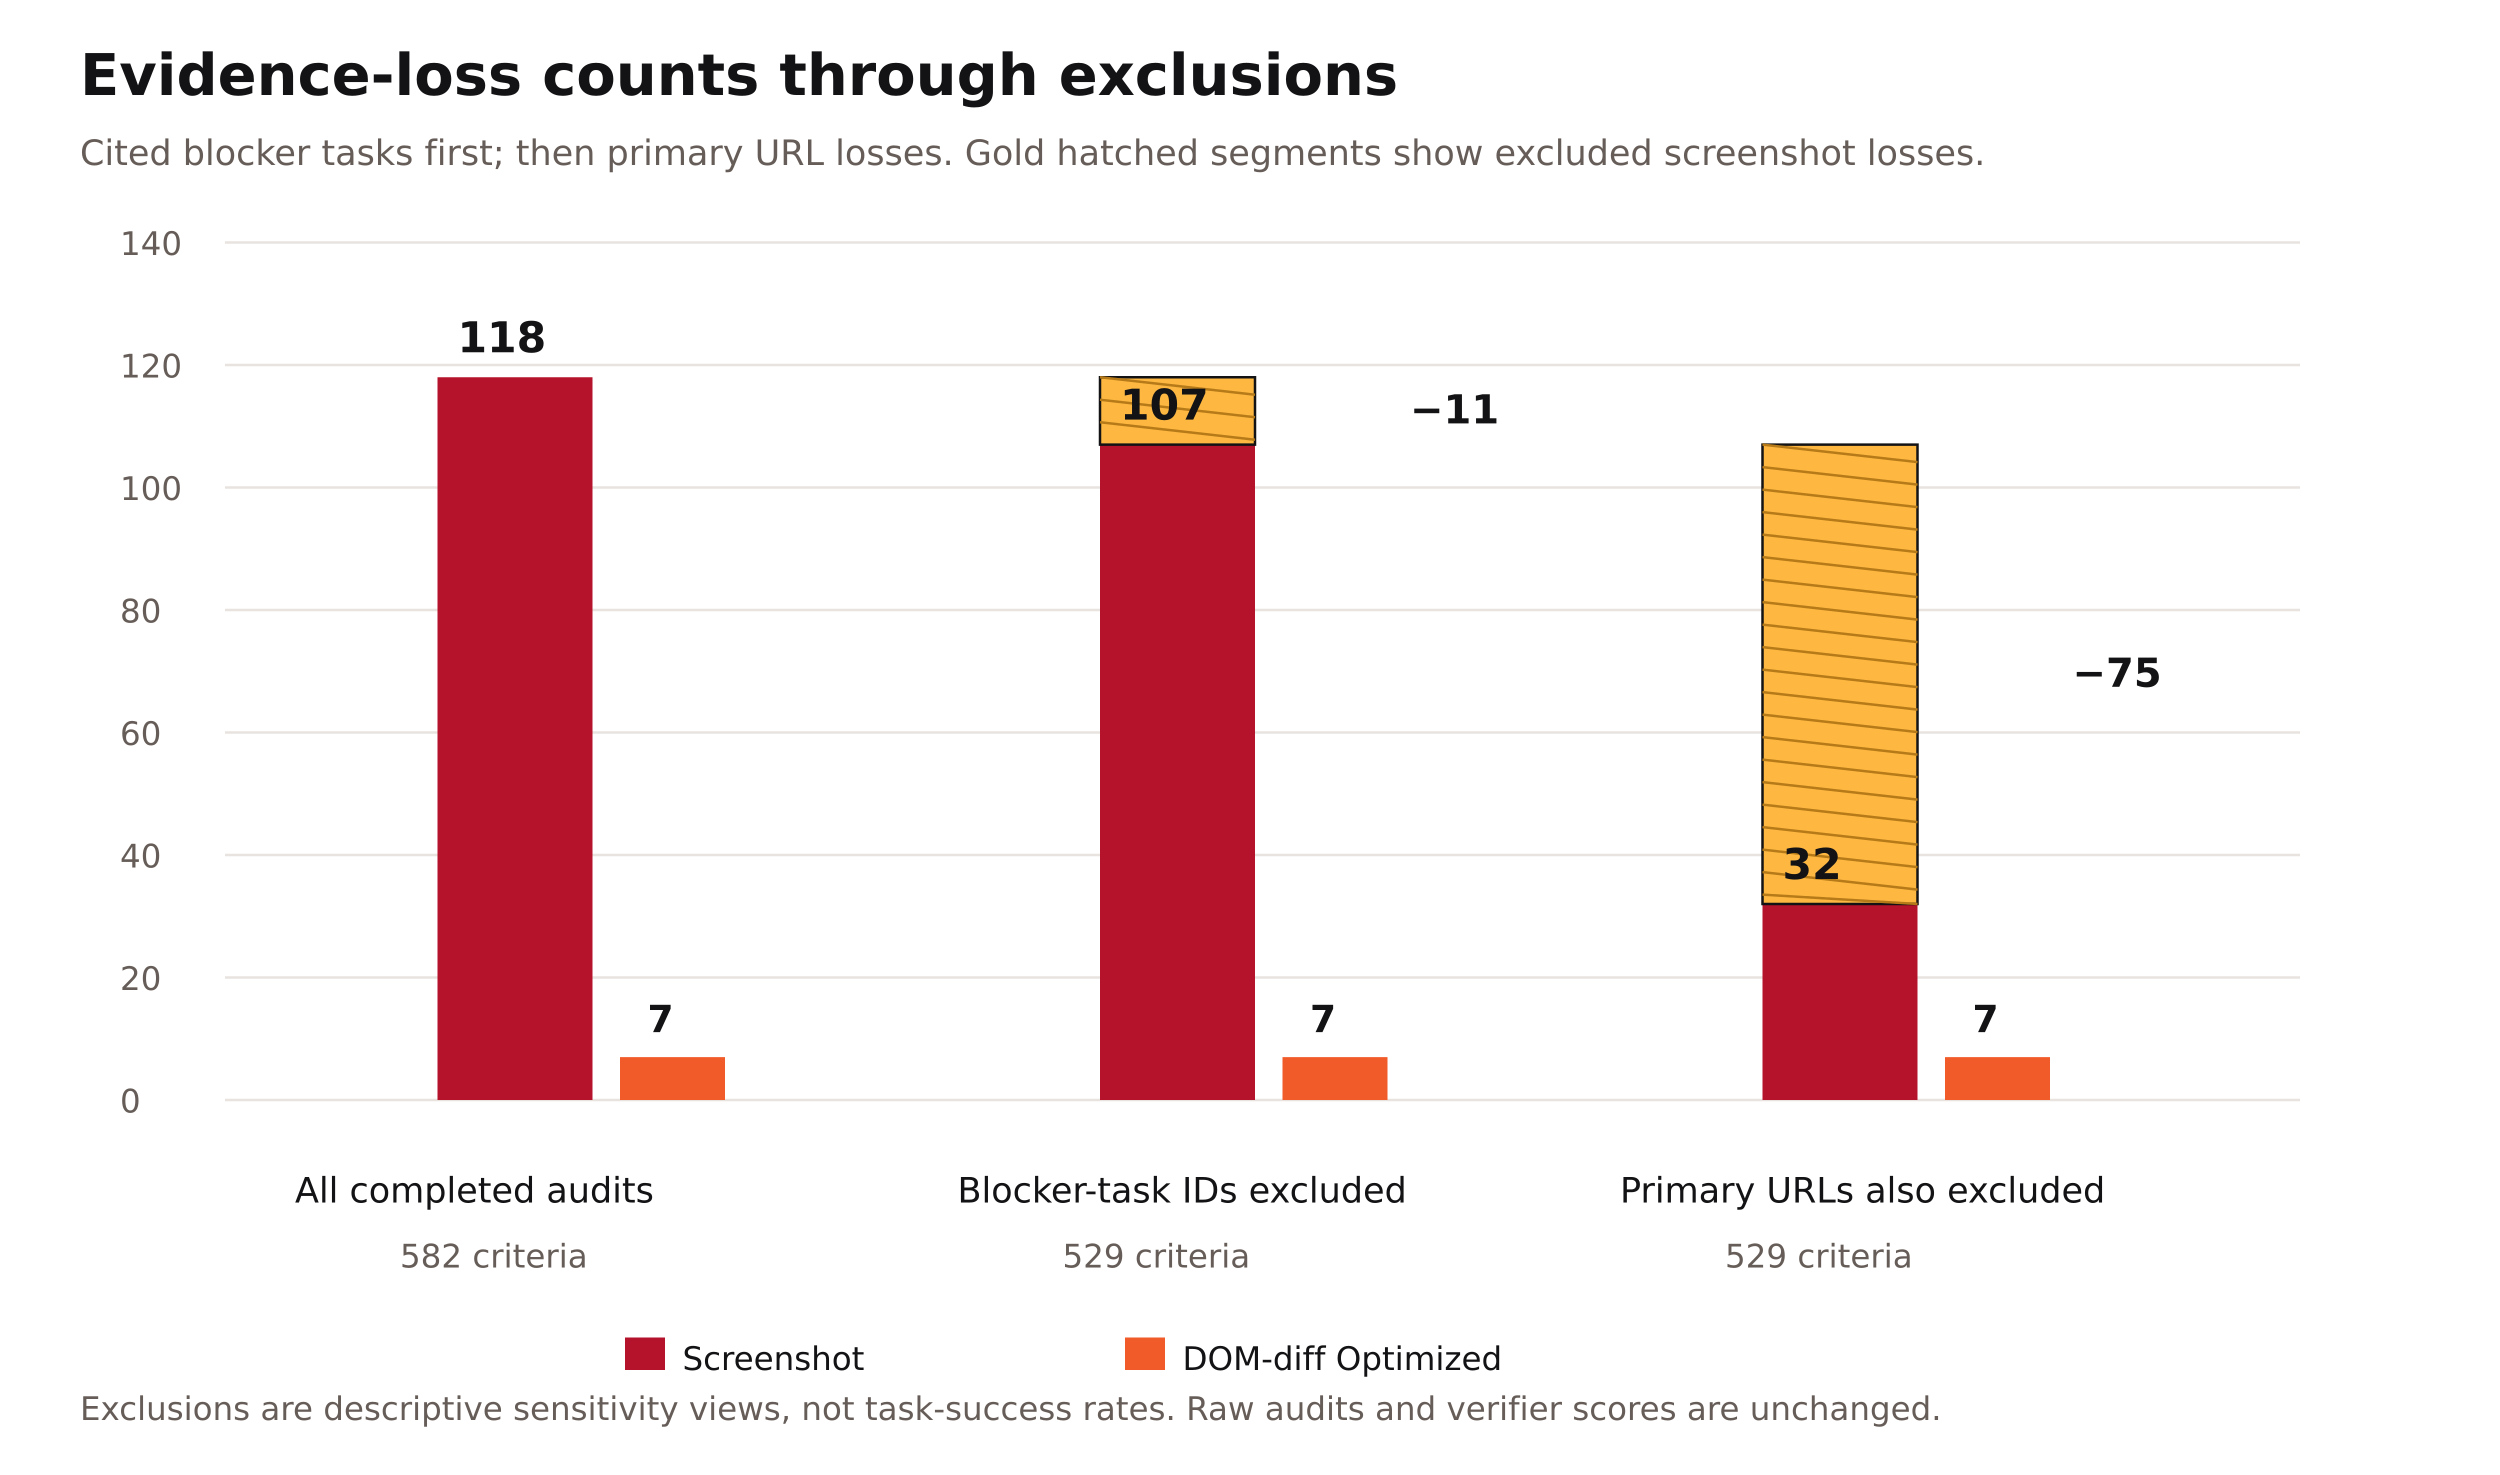
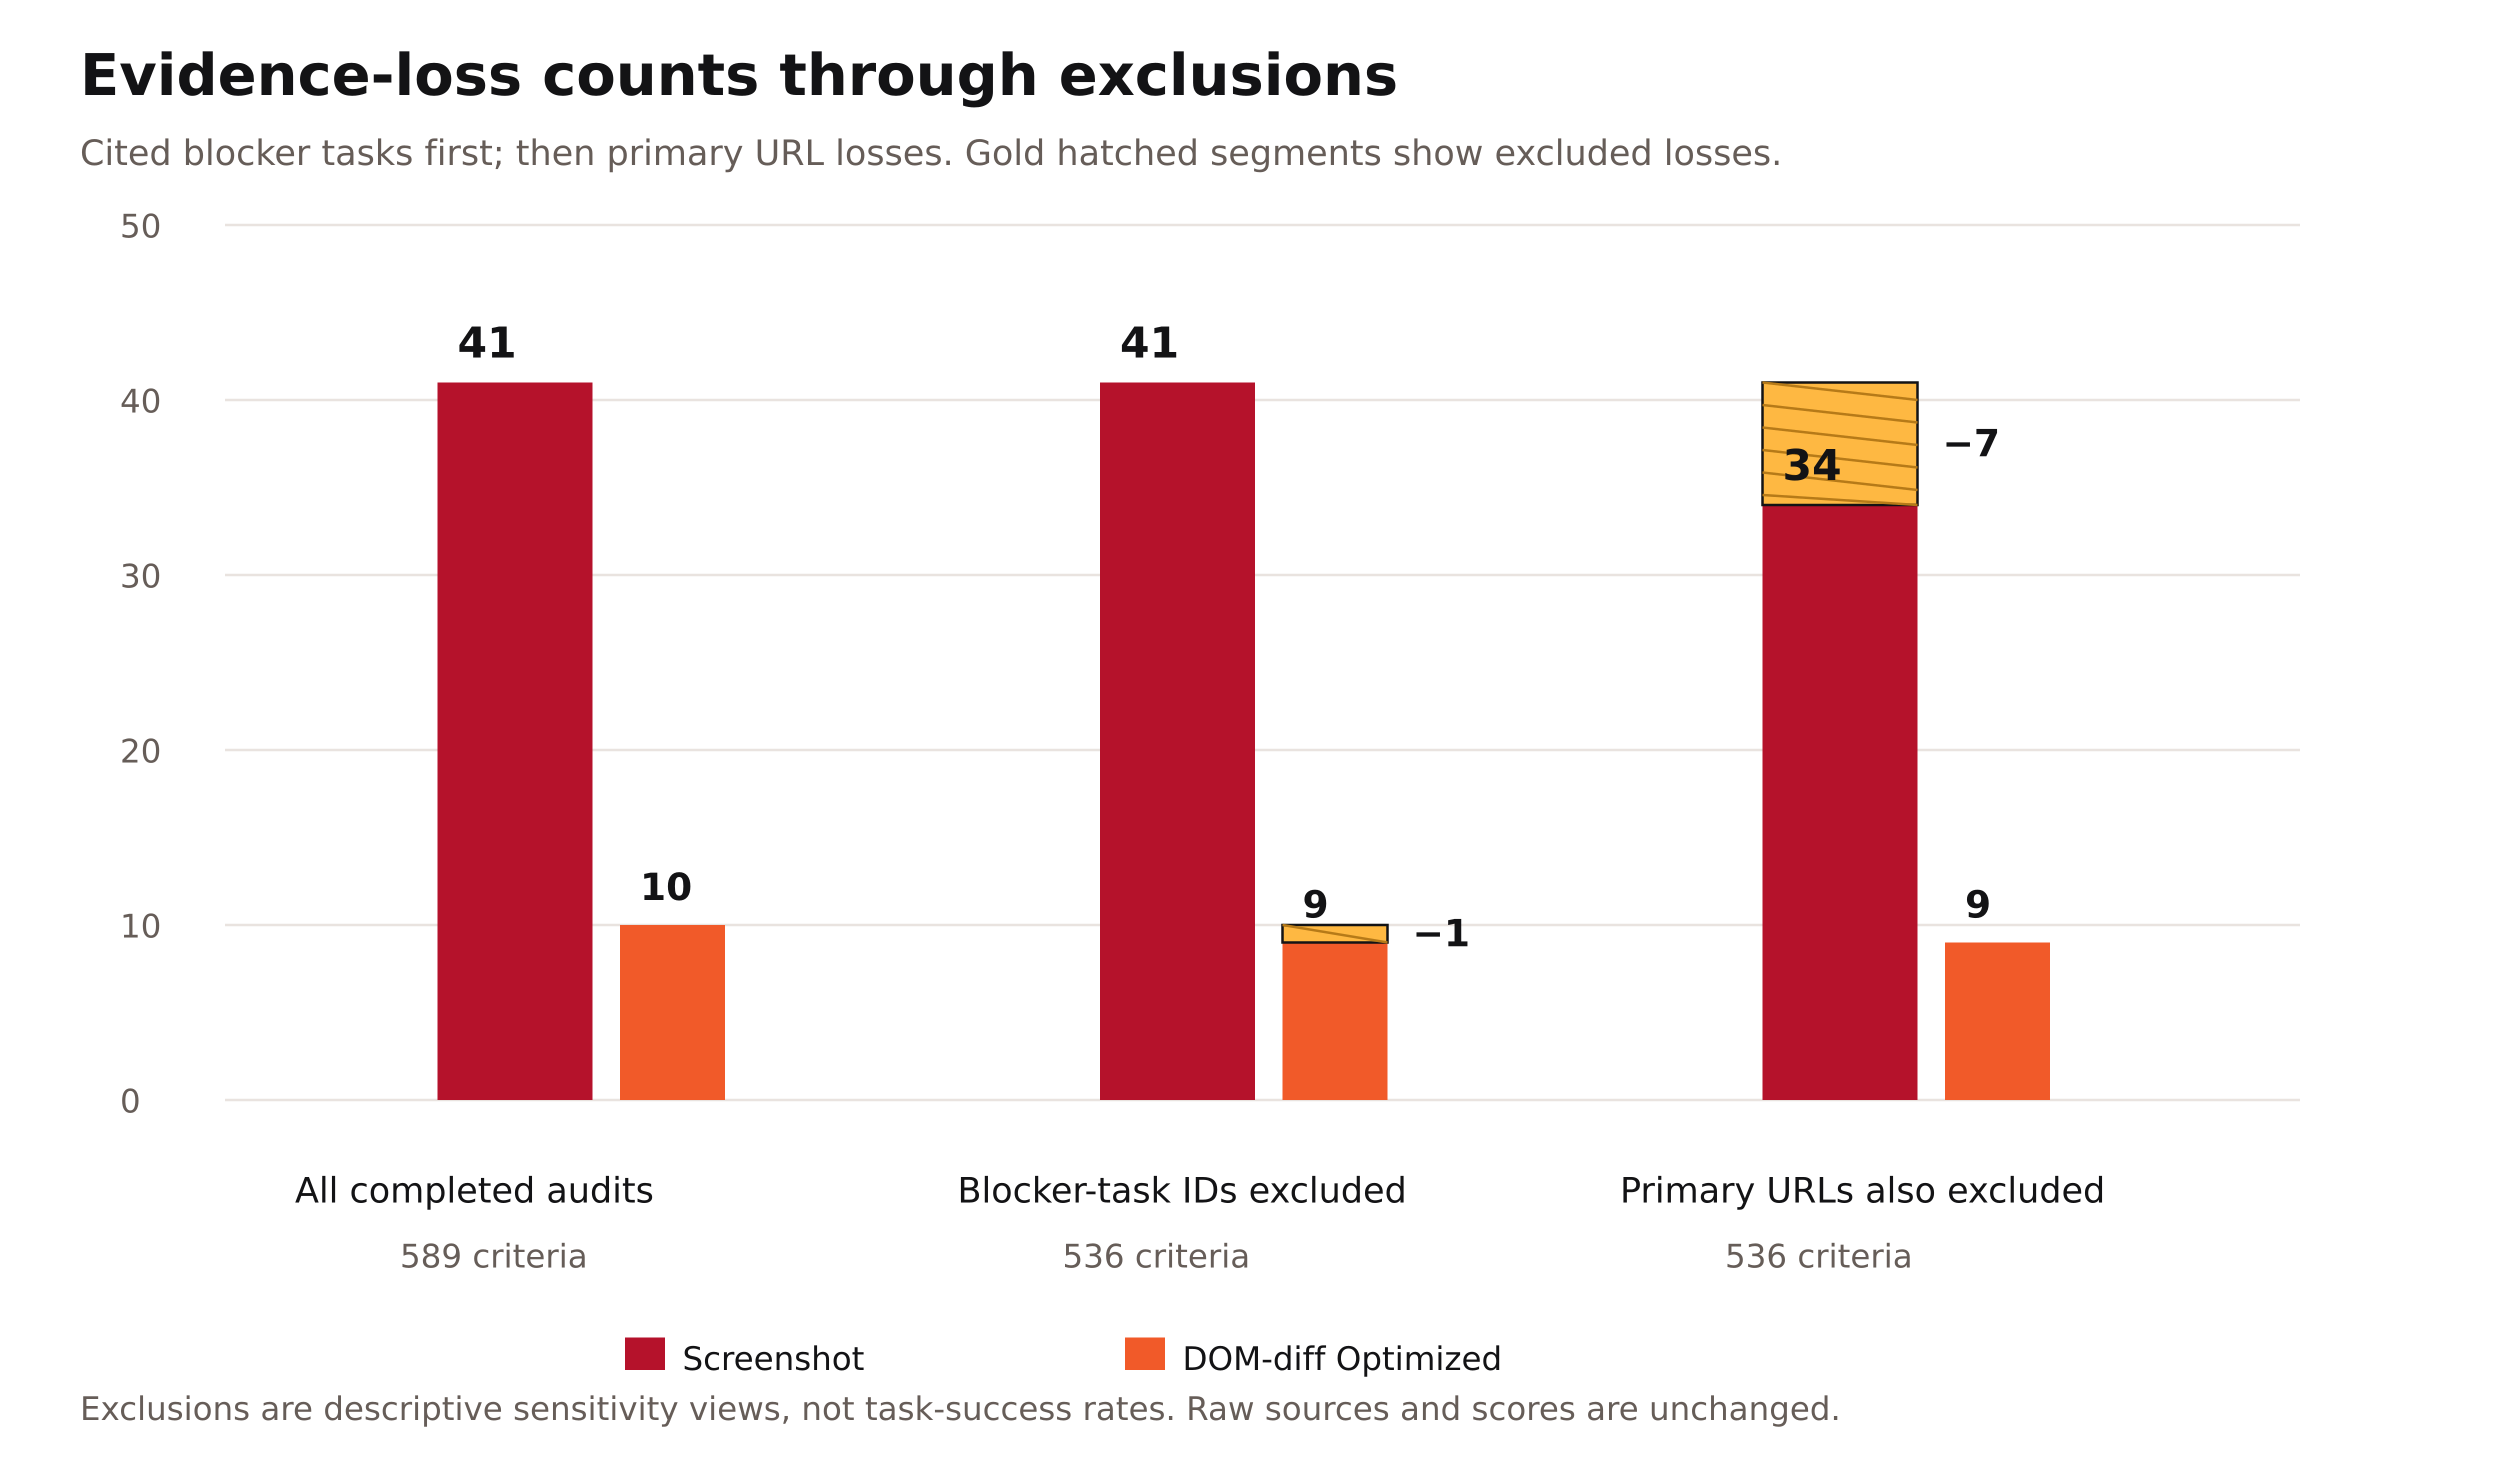
<svg xmlns="http://www.w3.org/2000/svg" width="1000" height="590" viewBox="0 0 1000 590" role="img" aria-labelledby="title desc">
  <rect width="1000" height="590" fill="white" />
  <text x="32.00" y="38.00" font-family="DejaVu Sans, Arial, sans-serif" font-size="23" font-weight="700" fill="#131315">Evidence-loss counts through exclusions</text>
-   <text x="32.00" y="66.00" font-family="DejaVu Sans, Arial, sans-serif" font-size="14" font-weight="400" fill="#665D58">Cited blocker tasks first; then primary URL losses. Gold hatched segments show excluded screenshot losses.</text>
+   <text x="32.00" y="66.00" font-family="DejaVu Sans, Arial, sans-serif" font-size="14" font-weight="400" fill="#665D58">Cited blocker tasks first; then primary URL losses. Gold hatched segments show excluded losses.</text>
  <line x1="90.000" y1="440.000" x2="920.000" y2="440.000" stroke="#E9E3DF" stroke-width="1" />
  <text x="48.00" y="445.00" font-family="DejaVu Sans, Arial, sans-serif" font-size="13" font-weight="400" fill="#665D58">0</text>
-   <line x1="90.000" y1="391.000" x2="920.000" y2="391.000" stroke="#E9E3DF" stroke-width="1" />
-   <text x="48.00" y="396.00" font-family="DejaVu Sans, Arial, sans-serif" font-size="13" font-weight="400" fill="#665D58">20</text>
-   <line x1="90.000" y1="342.000" x2="920.000" y2="342.000" stroke="#E9E3DF" stroke-width="1" />
-   <text x="48.00" y="347.00" font-family="DejaVu Sans, Arial, sans-serif" font-size="13" font-weight="400" fill="#665D58">40</text>
-   <line x1="90.000" y1="293.000" x2="920.000" y2="293.000" stroke="#E9E3DF" stroke-width="1" />
-   <text x="48.00" y="298.00" font-family="DejaVu Sans, Arial, sans-serif" font-size="13" font-weight="400" fill="#665D58">60</text>
-   <line x1="90.000" y1="244.000" x2="920.000" y2="244.000" stroke="#E9E3DF" stroke-width="1" />
-   <text x="48.00" y="249.00" font-family="DejaVu Sans, Arial, sans-serif" font-size="13" font-weight="400" fill="#665D58">80</text>
-   <line x1="90.000" y1="195.000" x2="920.000" y2="195.000" stroke="#E9E3DF" stroke-width="1" />
-   <text x="48.00" y="200.00" font-family="DejaVu Sans, Arial, sans-serif" font-size="13" font-weight="400" fill="#665D58">100</text>
-   <line x1="90.000" y1="146.000" x2="920.000" y2="146.000" stroke="#E9E3DF" stroke-width="1" />
-   <text x="48.00" y="151.00" font-family="DejaVu Sans, Arial, sans-serif" font-size="13" font-weight="400" fill="#665D58">120</text>
-   <line x1="90.000" y1="97.000" x2="920.000" y2="97.000" stroke="#E9E3DF" stroke-width="1" />
-   <text x="48.00" y="102.00" font-family="DejaVu Sans, Arial, sans-serif" font-size="13" font-weight="400" fill="#665D58">140</text>
-   <rect x="175.000" y="150.900" width="62.000" height="289.100" fill="#B5122B" />
-   <rect x="248.000" y="422.850" width="42.000" height="17.150" fill="#F15A29" />
-   <text x="183.00" y="140.90" font-family="DejaVu Sans, Arial, sans-serif" font-size="17" font-weight="700" fill="#131315">118</text>
-   <text x="259.00" y="412.85" font-family="DejaVu Sans, Arial, sans-serif" font-size="15" font-weight="700" fill="#131315">7</text>
+   <line x1="90.000" y1="370.000" x2="920.000" y2="370.000" stroke="#E9E3DF" stroke-width="1" />
+   <text x="48.00" y="375.00" font-family="DejaVu Sans, Arial, sans-serif" font-size="13" font-weight="400" fill="#665D58">10</text>
+   <line x1="90.000" y1="300.000" x2="920.000" y2="300.000" stroke="#E9E3DF" stroke-width="1" />
+   <text x="48.00" y="305.00" font-family="DejaVu Sans, Arial, sans-serif" font-size="13" font-weight="400" fill="#665D58">20</text>
+   <line x1="90.000" y1="230.000" x2="920.000" y2="230.000" stroke="#E9E3DF" stroke-width="1" />
+   <text x="48.00" y="235.00" font-family="DejaVu Sans, Arial, sans-serif" font-size="13" font-weight="400" fill="#665D58">30</text>
+   <line x1="90.000" y1="160.000" x2="920.000" y2="160.000" stroke="#E9E3DF" stroke-width="1" />
+   <text x="48.00" y="165.00" font-family="DejaVu Sans, Arial, sans-serif" font-size="13" font-weight="400" fill="#665D58">40</text>
+   <line x1="90.000" y1="90.000" x2="920.000" y2="90.000" stroke="#E9E3DF" stroke-width="1" />
+   <text x="48.00" y="95.00" font-family="DejaVu Sans, Arial, sans-serif" font-size="13" font-weight="400" fill="#665D58">50</text>
+   <rect x="175.000" y="153.000" width="62.000" height="287.000" fill="#B5122B" />
+   <text x="183.00" y="143.00" font-family="DejaVu Sans, Arial, sans-serif" font-size="17" font-weight="700" fill="#131315">41</text>
+   <rect x="248.000" y="370.000" width="42.000" height="70.000" fill="#F15A29" />
+   <text x="256.00" y="360.00" font-family="DejaVu Sans, Arial, sans-serif" font-size="15" font-weight="700" fill="#131315">10</text>
  <text x="118.00" y="481.00" font-family="DejaVu Sans, Arial, sans-serif" font-size="14" font-weight="400" fill="#131315">All completed audits</text>
-   <text x="160.00" y="507.00" font-family="DejaVu Sans, Arial, sans-serif" font-size="13" font-weight="400" fill="#665D58">582 criteria</text>
-   <rect x="440.000" y="177.850" width="62.000" height="262.150" fill="#B5122B" />
-   <rect x="513.000" y="422.850" width="42.000" height="17.150" fill="#F15A29" />
-   <rect x="440.000" y="150.900" width="62.000" height="26.950" fill="#FEB842" stroke="#131315" />
-   <line x1="440.000" y1="150.900" x2="502.000" y2="157.900" stroke="#B67A18" stroke-width="1" />
-   <line x1="440.000" y1="159.900" x2="502.000" y2="166.900" stroke="#B67A18" stroke-width="1" />
-   <line x1="440.000" y1="168.900" x2="502.000" y2="175.900" stroke="#B67A18" stroke-width="1" />
-   <text x="564.00" y="169.37" font-family="DejaVu Sans, Arial, sans-serif" font-size="16" font-weight="700" fill="#131315">−11</text>
-   <text x="448.00" y="167.85" font-family="DejaVu Sans, Arial, sans-serif" font-size="17" font-weight="700" fill="#131315">107</text>
-   <text x="524.00" y="412.85" font-family="DejaVu Sans, Arial, sans-serif" font-size="15" font-weight="700" fill="#131315">7</text>
+   <text x="160.00" y="507.00" font-family="DejaVu Sans, Arial, sans-serif" font-size="13" font-weight="400" fill="#665D58">589 criteria</text>
+   <rect x="440.000" y="153.000" width="62.000" height="287.000" fill="#B5122B" />
+   <text x="448.00" y="143.00" font-family="DejaVu Sans, Arial, sans-serif" font-size="17" font-weight="700" fill="#131315">41</text>
+   <rect x="513.000" y="377.000" width="42.000" height="63.000" fill="#F15A29" />
+   <rect x="513.000" y="370.000" width="42.000" height="7.000" fill="#FEB842" stroke="#131315" />
+   <line x1="513.000" y1="370.000" x2="555.000" y2="377.000" stroke="#B67A18" stroke-width="1" />
+   <text x="565.00" y="378.50" font-family="DejaVu Sans, Arial, sans-serif" font-size="15" font-weight="700" fill="#131315">−1</text>
+   <text x="521.00" y="367.00" font-family="DejaVu Sans, Arial, sans-serif" font-size="15" font-weight="700" fill="#131315">9</text>
  <text x="383.00" y="481.00" font-family="DejaVu Sans, Arial, sans-serif" font-size="14" font-weight="400" fill="#131315">Blocker-task IDs excluded</text>
-   <text x="425.00" y="507.00" font-family="DejaVu Sans, Arial, sans-serif" font-size="13" font-weight="400" fill="#665D58">529 criteria</text>
-   <rect x="705.000" y="361.600" width="62.000" height="78.400" fill="#B5122B" />
-   <rect x="778.000" y="422.850" width="42.000" height="17.150" fill="#F15A29" />
-   <rect x="705.000" y="177.850" width="62.000" height="183.750" fill="#FEB842" stroke="#131315" />
-   <line x1="705.000" y1="177.850" x2="767.000" y2="184.850" stroke="#B67A18" stroke-width="1" />
-   <line x1="705.000" y1="186.850" x2="767.000" y2="193.850" stroke="#B67A18" stroke-width="1" />
-   <line x1="705.000" y1="195.850" x2="767.000" y2="202.850" stroke="#B67A18" stroke-width="1" />
-   <line x1="705.000" y1="204.850" x2="767.000" y2="211.850" stroke="#B67A18" stroke-width="1" />
-   <line x1="705.000" y1="213.850" x2="767.000" y2="220.850" stroke="#B67A18" stroke-width="1" />
-   <line x1="705.000" y1="222.850" x2="767.000" y2="229.850" stroke="#B67A18" stroke-width="1" />
-   <line x1="705.000" y1="231.850" x2="767.000" y2="238.850" stroke="#B67A18" stroke-width="1" />
-   <line x1="705.000" y1="240.850" x2="767.000" y2="247.850" stroke="#B67A18" stroke-width="1" />
-   <line x1="705.000" y1="249.850" x2="767.000" y2="256.850" stroke="#B67A18" stroke-width="1" />
-   <line x1="705.000" y1="258.850" x2="767.000" y2="265.850" stroke="#B67A18" stroke-width="1" />
-   <line x1="705.000" y1="267.850" x2="767.000" y2="274.850" stroke="#B67A18" stroke-width="1" />
-   <line x1="705.000" y1="276.850" x2="767.000" y2="283.850" stroke="#B67A18" stroke-width="1" />
-   <line x1="705.000" y1="285.850" x2="767.000" y2="292.850" stroke="#B67A18" stroke-width="1" />
-   <line x1="705.000" y1="294.850" x2="767.000" y2="301.850" stroke="#B67A18" stroke-width="1" />
-   <line x1="705.000" y1="303.850" x2="767.000" y2="310.850" stroke="#B67A18" stroke-width="1" />
-   <line x1="705.000" y1="312.850" x2="767.000" y2="319.850" stroke="#B67A18" stroke-width="1" />
-   <line x1="705.000" y1="321.850" x2="767.000" y2="328.850" stroke="#B67A18" stroke-width="1" />
-   <line x1="705.000" y1="330.850" x2="767.000" y2="337.850" stroke="#B67A18" stroke-width="1" />
-   <line x1="705.000" y1="339.850" x2="767.000" y2="346.850" stroke="#B67A18" stroke-width="1" />
-   <line x1="705.000" y1="348.850" x2="767.000" y2="355.850" stroke="#B67A18" stroke-width="1" />
-   <line x1="705.000" y1="357.850" x2="767.000" y2="361.600" stroke="#B67A18" stroke-width="1" />
-   <text x="829.00" y="274.72" font-family="DejaVu Sans, Arial, sans-serif" font-size="16" font-weight="700" fill="#131315">−75</text>
-   <text x="713.00" y="351.60" font-family="DejaVu Sans, Arial, sans-serif" font-size="17" font-weight="700" fill="#131315">32</text>
-   <text x="789.00" y="412.85" font-family="DejaVu Sans, Arial, sans-serif" font-size="15" font-weight="700" fill="#131315">7</text>
+   <text x="425.00" y="507.00" font-family="DejaVu Sans, Arial, sans-serif" font-size="13" font-weight="400" fill="#665D58">536 criteria</text>
+   <rect x="705.000" y="202.000" width="62.000" height="238.000" fill="#B5122B" />
+   <rect x="705.000" y="153.000" width="62.000" height="49.000" fill="#FEB842" stroke="#131315" />
+   <line x1="705.000" y1="153.000" x2="767.000" y2="160.000" stroke="#B67A18" stroke-width="1" />
+   <line x1="705.000" y1="162.000" x2="767.000" y2="169.000" stroke="#B67A18" stroke-width="1" />
+   <line x1="705.000" y1="171.000" x2="767.000" y2="178.000" stroke="#B67A18" stroke-width="1" />
+   <line x1="705.000" y1="180.000" x2="767.000" y2="187.000" stroke="#B67A18" stroke-width="1" />
+   <line x1="705.000" y1="189.000" x2="767.000" y2="196.000" stroke="#B67A18" stroke-width="1" />
+   <line x1="705.000" y1="198.000" x2="767.000" y2="202.000" stroke="#B67A18" stroke-width="1" />
+   <text x="777.00" y="182.50" font-family="DejaVu Sans, Arial, sans-serif" font-size="15" font-weight="700" fill="#131315">−7</text>
+   <text x="713.00" y="192.00" font-family="DejaVu Sans, Arial, sans-serif" font-size="17" font-weight="700" fill="#131315">34</text>
+   <rect x="778.000" y="377.000" width="42.000" height="63.000" fill="#F15A29" />
+   <text x="786.00" y="367.00" font-family="DejaVu Sans, Arial, sans-serif" font-size="15" font-weight="700" fill="#131315">9</text>
  <text x="648.00" y="481.00" font-family="DejaVu Sans, Arial, sans-serif" font-size="14" font-weight="400" fill="#131315">Primary URLs also excluded</text>
-   <text x="690.00" y="507.00" font-family="DejaVu Sans, Arial, sans-serif" font-size="13" font-weight="400" fill="#665D58">529 criteria</text>
+   <text x="690.00" y="507.00" font-family="DejaVu Sans, Arial, sans-serif" font-size="13" font-weight="400" fill="#665D58">536 criteria</text>
  <rect x="250.000" y="535.000" width="16.000" height="13.000" fill="#B5122B" />
  <text x="273.00" y="548.00" font-family="DejaVu Sans, Arial, sans-serif" font-size="13" font-weight="400" fill="#131315">Screenshot</text>
  <rect x="450.000" y="535.000" width="16.000" height="13.000" fill="#F15A29" />
  <text x="473.00" y="548.00" font-family="DejaVu Sans, Arial, sans-serif" font-size="13" font-weight="400" fill="#131315">DOM-diff Optimized</text>
-   <text x="32.00" y="568.00" font-family="DejaVu Sans, Arial, sans-serif" font-size="13" font-weight="400" fill="#665D58">Exclusions are descriptive sensitivity views, not task-success rates. Raw audits and verifier scores are unchanged.</text>
+   <text x="32.00" y="568.00" font-family="DejaVu Sans, Arial, sans-serif" font-size="13" font-weight="400" fill="#665D58">Exclusions are descriptive sensitivity views, not task-success rates. Raw sources and scores are unchanged.</text>
</svg>
